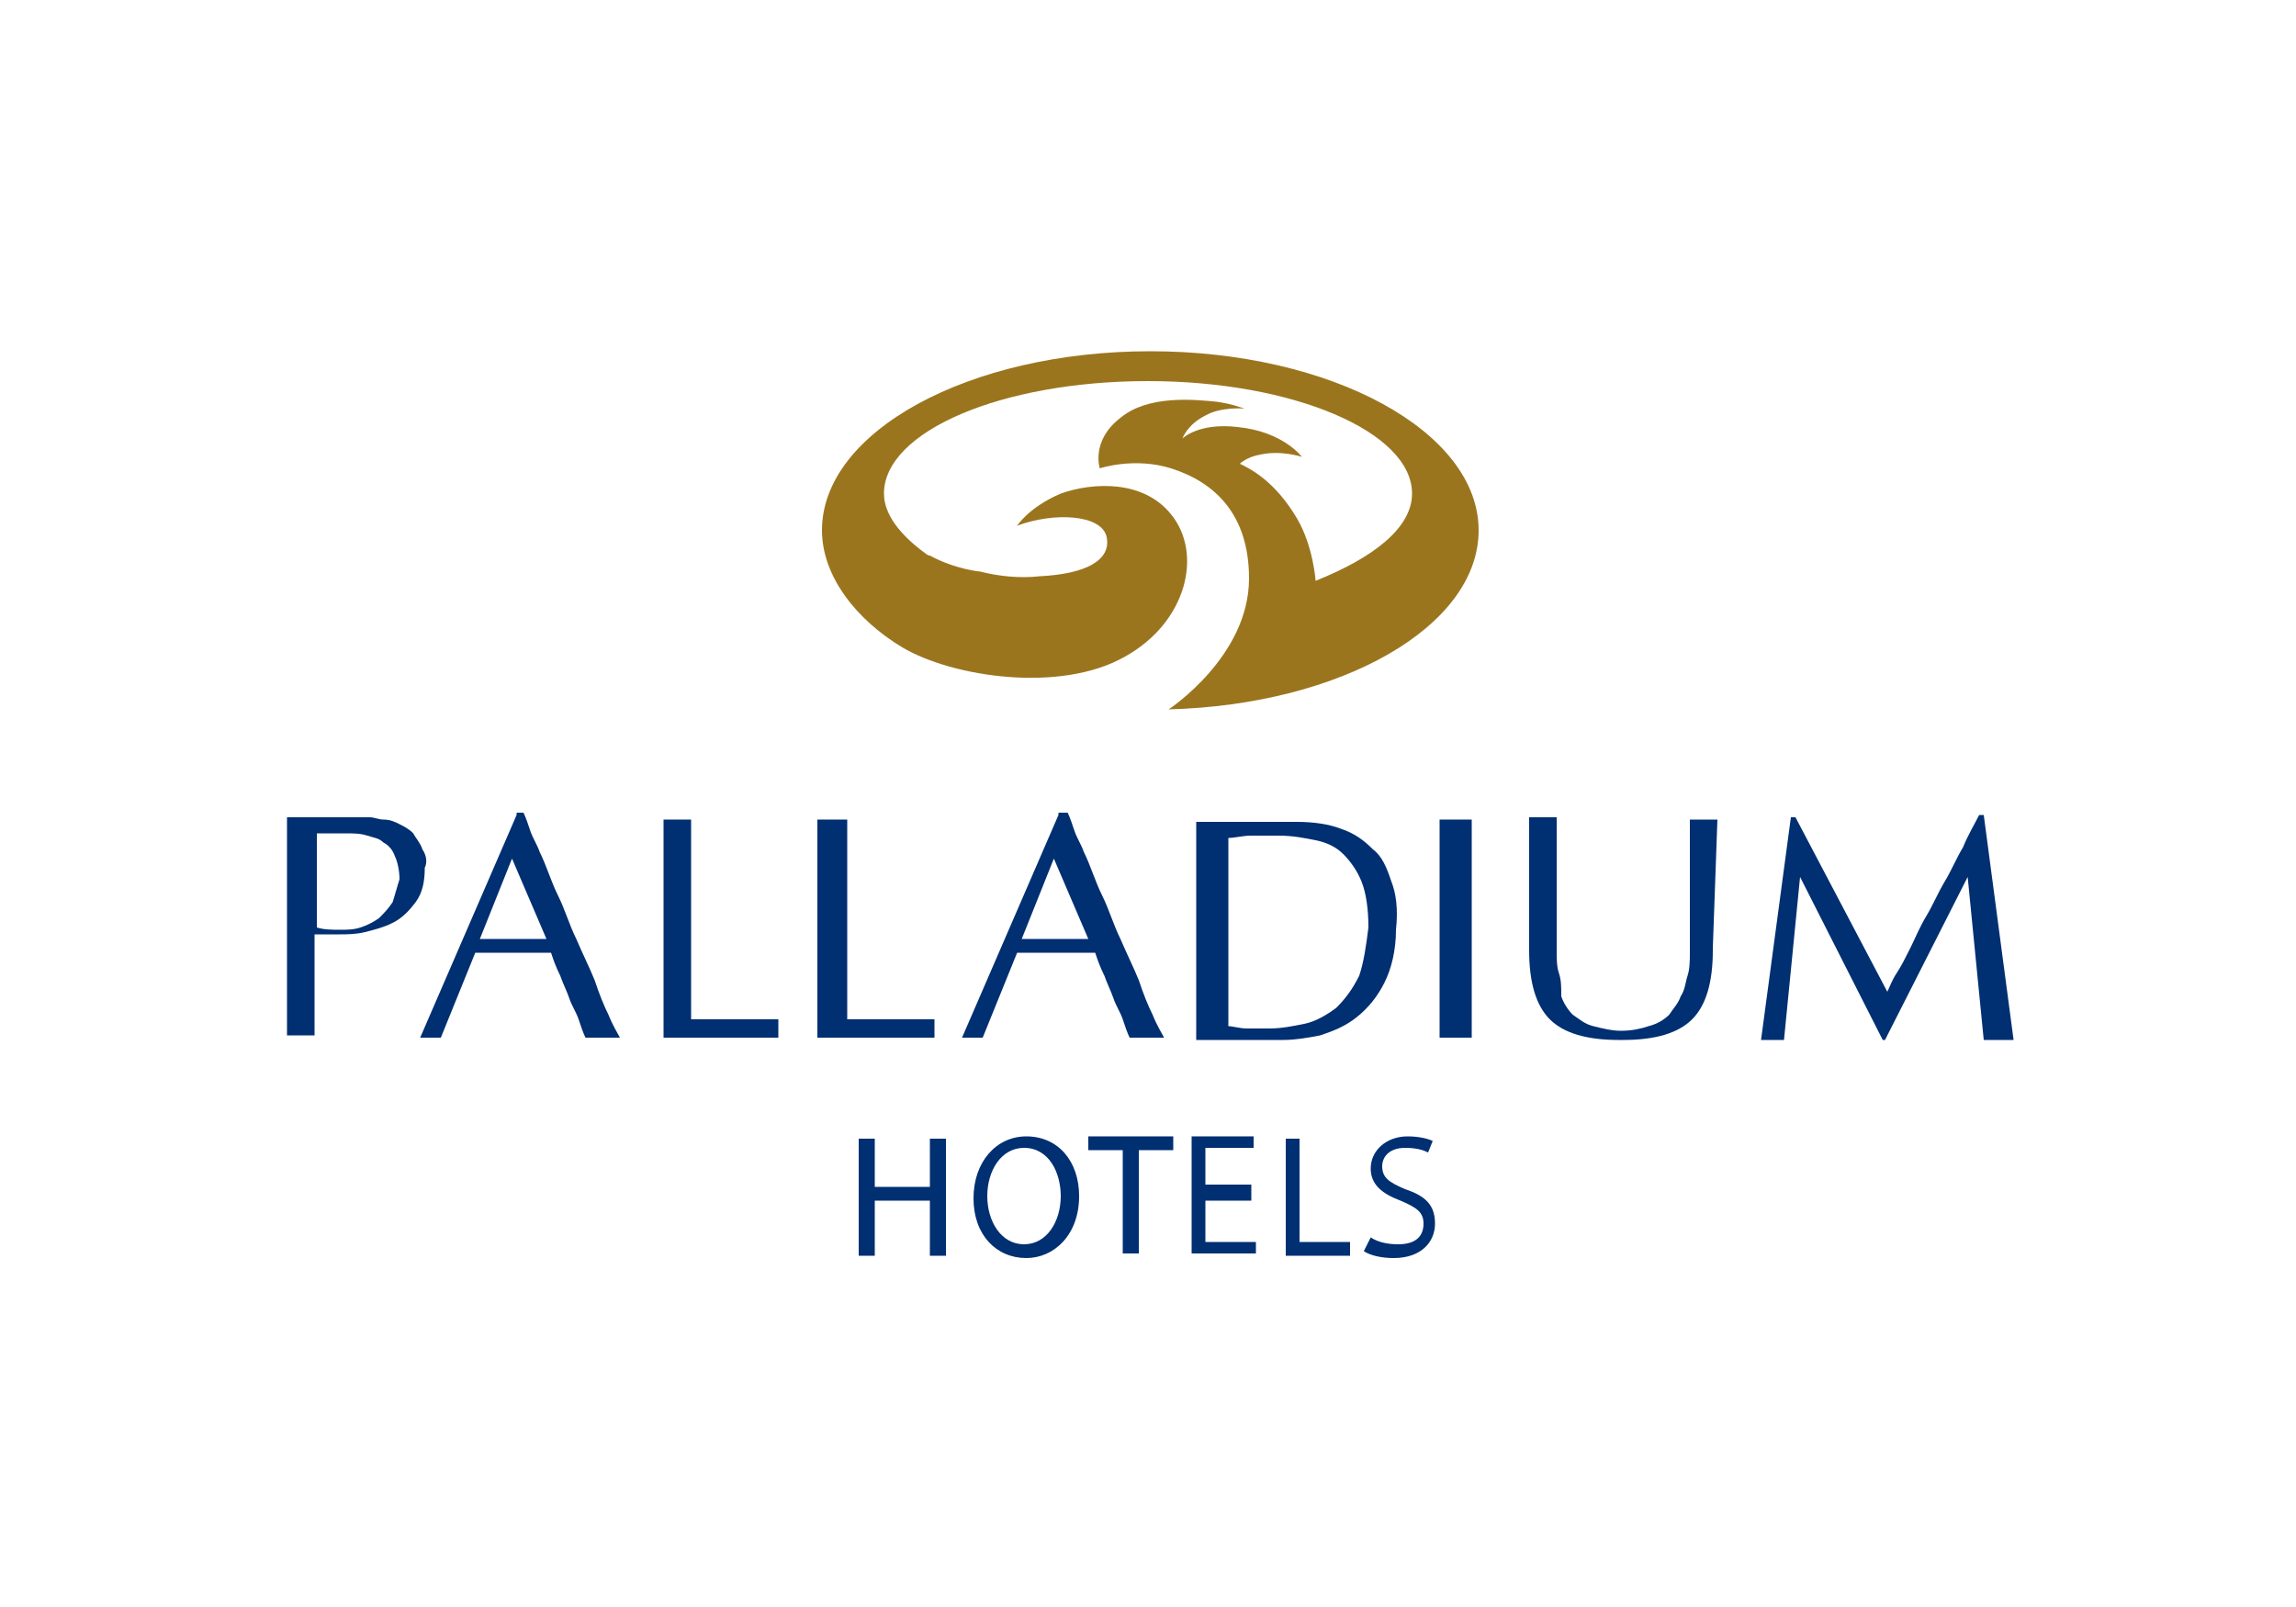
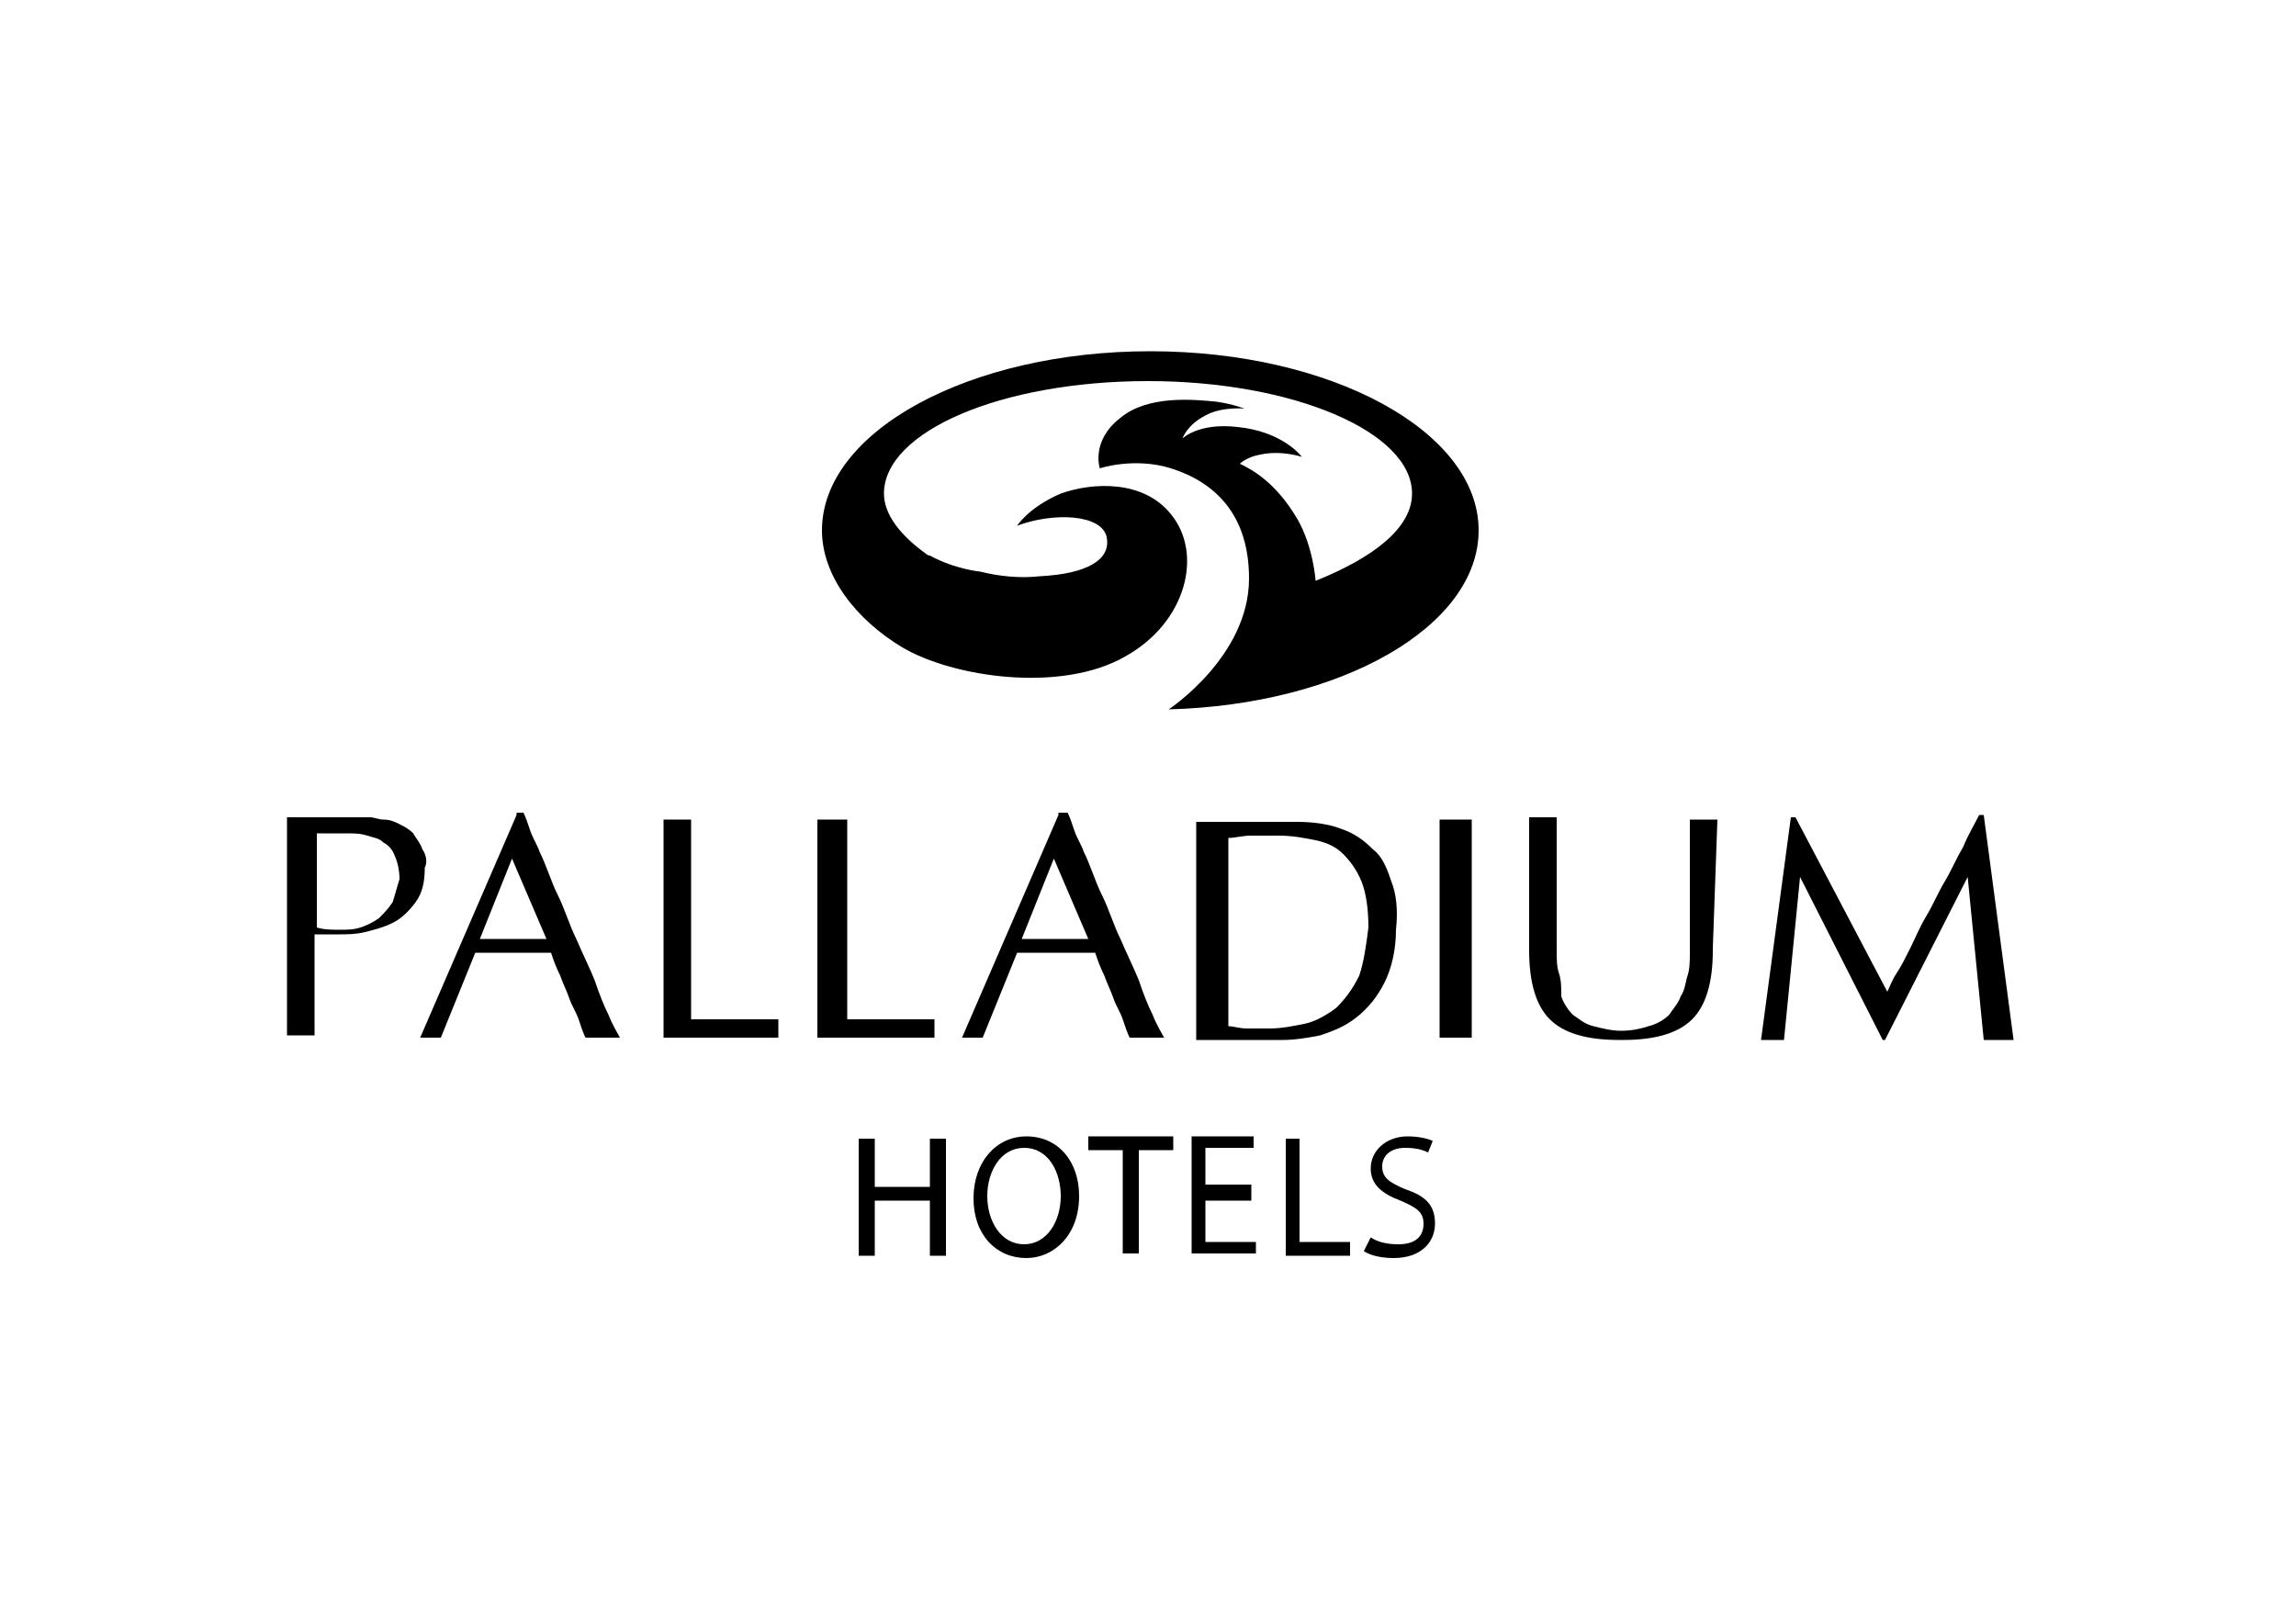
<svg xmlns="http://www.w3.org/2000/svg" version="1.1" id="Capa_1" x="0px" y="0px" viewBox="0 0 100 70" style="enable-background:new 0 0 100 70;" xml:space="preserve">
  <style type="text/css">
- 	.st0{fill-rule:evenodd;clip-rule:evenodd;fill:#9B751E;}
- 	.st1{fill:#002F72;}
+ 	#palladium_hotels-Capa_1 .st0{fill-rule:evenodd;clip-rule:evenodd;fill:#9B751E;}
+ 	#palladium_hotels-Capa_1 .st1{fill:#002F72;}
</style>
  <g>
    <path class="st0" d="M57.3,25.3c0,0-0.1-1.5-0.8-2.7c-1-1.7-2.1-2.2-2.5-2.4c0,0,0.3-0.3,0.9-0.4c0.9-0.2,1.8,0.1,1.8,0.1   s-0.8-1.1-2.8-1.3c-1.7-0.2-2.4,0.5-2.4,0.5s0.2-0.6,1-1c0.7-0.4,1.7-0.3,1.7-0.3s-0.5-0.2-1.2-0.3c-1-0.1-3-0.3-4.2,0.7   c-1.3,1-0.9,2.2-0.9,2.2s1.5-0.5,3.1,0c1.9,0.6,3.4,2,3.4,4.8c0,3.4-3.5,5.7-3.5,5.7c7.5-0.2,13.5-3.6,13.5-7.8   c0-4.3-6.4-7.8-14.3-7.8c-7.9,0-14.3,3.5-14.3,7.8c0,2,1.5,3.9,3.5,5.1c2.2,1.3,6.9,2,9.7,0.4c2.7-1.5,3.4-4.5,2-6.2   c-1.2-1.5-3.4-1.4-4.8-0.9c-1.4,0.6-1.9,1.4-1.9,1.4c1.6-0.6,3.7-0.5,3.9,0.5c0.2,1-0.9,1.6-2.9,1.7c-0.9,0.1-1.8,0-2.6-0.2   c0,0-1.1-0.1-2.2-0.7c-0.1,0-0.2-0.1-0.2-0.1c-1.1-0.8-1.8-1.7-1.8-2.6c0-2.7,5.1-4.9,11.5-4.9c6.3,0,11.5,2.2,11.5,4.9   C61.5,23,59.8,24.3,57.3,25.3L57.3,25.3z" />
    <g>
      <polygon class="st1" points="30.1,44.4 30.1,35.7 28.9,35.7 28.9,45.2 33.9,45.2 33.9,44.4   " />
      <polygon class="st1" points="36.9,44.4 36.9,35.7 35.6,35.7 35.6,45.2 40.7,45.2 40.7,44.4   " />
      <path class="st1" d="M46.1,35.5l-4.2,9.7h0.9l1.5-3.7h3.4c0.1,0.3,0.2,0.6,0.4,1c0.1,0.3,0.3,0.7,0.4,1c0.1,0.3,0.3,0.6,0.4,0.9    c0.1,0.3,0.2,0.6,0.3,0.8h1.5c-0.1-0.2-0.3-0.5-0.5-1c-0.2-0.4-0.4-0.9-0.6-1.5c-0.2-0.5-0.5-1.1-0.8-1.8    c-0.3-0.6-0.5-1.3-0.8-1.9c-0.3-0.6-0.5-1.3-0.8-1.9c-0.1-0.3-0.3-0.6-0.4-0.9c-0.1-0.3-0.2-0.6-0.3-0.8H46.1z M44.5,40.9l1.4-3.5    l1.5,3.5H44.5z" />
      <path class="st1" d="M22.5,35.5l-4.2,9.7h0.9l1.5-3.7H24c0.1,0.3,0.2,0.6,0.4,1c0.1,0.3,0.3,0.7,0.4,1c0.1,0.3,0.3,0.6,0.4,0.9    c0.1,0.3,0.2,0.6,0.3,0.8h1.5c-0.1-0.2-0.3-0.5-0.5-1c-0.2-0.4-0.4-0.9-0.6-1.5c-0.2-0.5-0.5-1.1-0.8-1.8    c-0.3-0.6-0.5-1.3-0.8-1.9c-0.3-0.6-0.5-1.3-0.8-1.9c-0.1-0.3-0.3-0.6-0.4-0.9c-0.1-0.3-0.2-0.6-0.3-0.8H22.5z M20.9,40.9l1.4-3.5    l1.5,3.5H20.9z" />
      <path class="st1" d="M60.6,38.4c-0.2-0.6-0.4-1.1-0.8-1.4c-0.4-0.4-0.8-0.7-1.4-0.9c-0.5-0.2-1.2-0.3-1.9-0.3v0h-4.4c0,0,0,0,0,0    v9.5l0,0h3.8v0c0.5,0,1.1-0.1,1.6-0.2c0.6-0.2,1.1-0.4,1.6-0.8c0.5-0.4,0.9-0.9,1.2-1.5c0.3-0.6,0.5-1.4,0.5-2.3    C60.9,39.6,60.8,38.9,60.6,38.4z M59.2,42.5c-0.3,0.6-0.6,1-1,1.4c-0.4,0.3-0.9,0.6-1.4,0.7c-0.5,0.1-1,0.2-1.5,0.2    c-0.4,0-0.7,0-1,0c-0.3,0-0.6-0.1-0.8-0.1v-8.2l0,0v0c0.3,0,0.6-0.1,1-0.1c0.4,0,0.7,0,1.2,0c0.6,0,1.1,0.1,1.6,0.2    c0.5,0.1,0.9,0.3,1.2,0.6c0.3,0.3,0.6,0.7,0.8,1.2c0.2,0.5,0.3,1.2,0.3,2C59.5,41.2,59.4,41.9,59.2,42.5z" />
      <rect x="62.7" y="35.7" class="st1" width="1.4" height="9.5" />
      <path class="st1" d="M74.8,35.7h-1.2v3.2c0,0,0,0.1,0,0.1c0,0.5,0,1,0,1.5c0,0.3,0,0.6,0,1c0,0.3,0,0.7-0.1,1    c-0.1,0.3-0.1,0.6-0.3,0.9c-0.1,0.3-0.3,0.5-0.5,0.8c-0.2,0.2-0.5,0.4-0.9,0.5c-0.3,0.1-0.7,0.2-1.2,0.2c-0.4,0-0.8-0.1-1.2-0.2    c-0.4-0.1-0.6-0.3-0.9-0.5c-0.2-0.2-0.4-0.5-0.5-0.8C68,43,68,42.7,67.9,42.4c-0.1-0.3-0.1-0.6-0.1-1c0-0.3,0-0.7,0-1    c0-0.5,0-1,0-1.5c0,0,0-0.1,0-0.1v-3.2h-1.2l0,5.7c0,0,0,0.1,0,0.1c0,1.4,0.3,2.4,0.9,3c0.6,0.6,1.6,0.9,3,0.9c0,0,0.1,0,0.1,0    c0,0,0.1,0,0.1,0c1.4,0,2.4-0.3,3-0.9c0.6-0.6,0.9-1.6,0.9-3c0,0,0-0.1,0-0.1L74.8,35.7z" />
      <path class="st1" d="M86.4,35.5h-0.2c-0.2,0.4-0.5,0.9-0.7,1.4c-0.3,0.5-0.5,1-0.8,1.5c-0.3,0.5-0.5,1-0.8,1.5    c-0.3,0.5-0.5,1-0.7,1.4c-0.2,0.4-0.4,0.8-0.6,1.1c-0.2,0.3-0.3,0.6-0.4,0.8l-4-7.6h-0.2l-1.3,9.7h1l0.7-7.1l3.6,7.1h0.1l3.6-7.1    l0.7,7.1h1.3L86.4,35.5z" />
      <path class="st1" d="M18.4,37c-0.1-0.3-0.3-0.5-0.4-0.7c-0.2-0.2-0.4-0.3-0.6-0.4c-0.2-0.1-0.4-0.2-0.7-0.2    c-0.2,0-0.4-0.1-0.6-0.1c-0.1,0-0.3,0-0.4,0v0h-3.2h0c0,0,0,0,0,0v9.5l0,0h0h1.2v-0.7h0v-2.9v-0.8c0.2,0,0.4,0,0.5,0    c0.2,0,0.4,0,0.6,0c0.3,0,0.7,0,1.1-0.1c0.4-0.1,0.8-0.2,1.2-0.4c0.4-0.2,0.7-0.5,1-0.9c0.3-0.4,0.4-0.9,0.4-1.5    C18.6,37.6,18.6,37.3,18.4,37z M17.1,39.3c-0.2,0.3-0.4,0.5-0.6,0.7c-0.3,0.2-0.5,0.3-0.8,0.4c-0.3,0.1-0.6,0.1-0.9,0.1    c-0.3,0-0.7,0-1-0.1v-4.1H15c0.4,0,0.7,0,1,0.1c0.3,0.1,0.5,0.1,0.7,0.3c0.2,0.1,0.4,0.3,0.5,0.6c0.1,0.2,0.2,0.6,0.2,1    C17.3,38.6,17.2,39,17.1,39.3z" />
    </g>
    <g>
      <g>
        <path class="st1" d="M38.1,49.6v2.1h2.4v-2.1h0.7v5.1h-0.7v-2.4h-2.4v2.4h-0.7v-5.1H38.1z" />
        <path class="st1" d="M47,52.1c0,1.7-1.1,2.7-2.3,2.7c-1.3,0-2.3-1-2.3-2.6c0-1.6,1-2.7,2.3-2.7C46.1,49.5,47,50.6,47,52.1z      M43,52.1c0,1.1,0.6,2.1,1.6,2.1c1,0,1.6-1,1.6-2.1c0-1-0.5-2.1-1.6-2.1C43.6,50,43,51,43,52.1z" />
        <path class="st1" d="M48.9,50.1h-1.5v-0.6h3.7v0.6h-1.5v4.5h-0.7V50.1z" />
        <path class="st1" d="M54.5,52.3h-2v1.8h2.2v0.5h-2.8v-5.1h2.7v0.5h-2.1v1.6h2V52.3z" />
        <path class="st1" d="M55.9,49.6h0.7v4.5h2.2v0.6h-2.8V49.6z" />
        <path class="st1" d="M59.7,53.9c0.3,0.2,0.7,0.3,1.2,0.3c0.7,0,1.1-0.3,1.1-0.9c0-0.5-0.3-0.7-1-1c-0.8-0.3-1.3-0.7-1.3-1.4     c0-0.8,0.7-1.4,1.6-1.4c0.5,0,0.9,0.1,1.1,0.2l-0.2,0.5c-0.2-0.1-0.5-0.2-1-0.2c-0.7,0-1,0.4-1,0.8c0,0.5,0.3,0.7,1,1     c0.9,0.3,1.3,0.7,1.3,1.5c0,0.8-0.6,1.5-1.8,1.5c-0.5,0-1-0.1-1.3-0.3L59.7,53.9z" />
      </g>
    </g>
  </g>
</svg>
